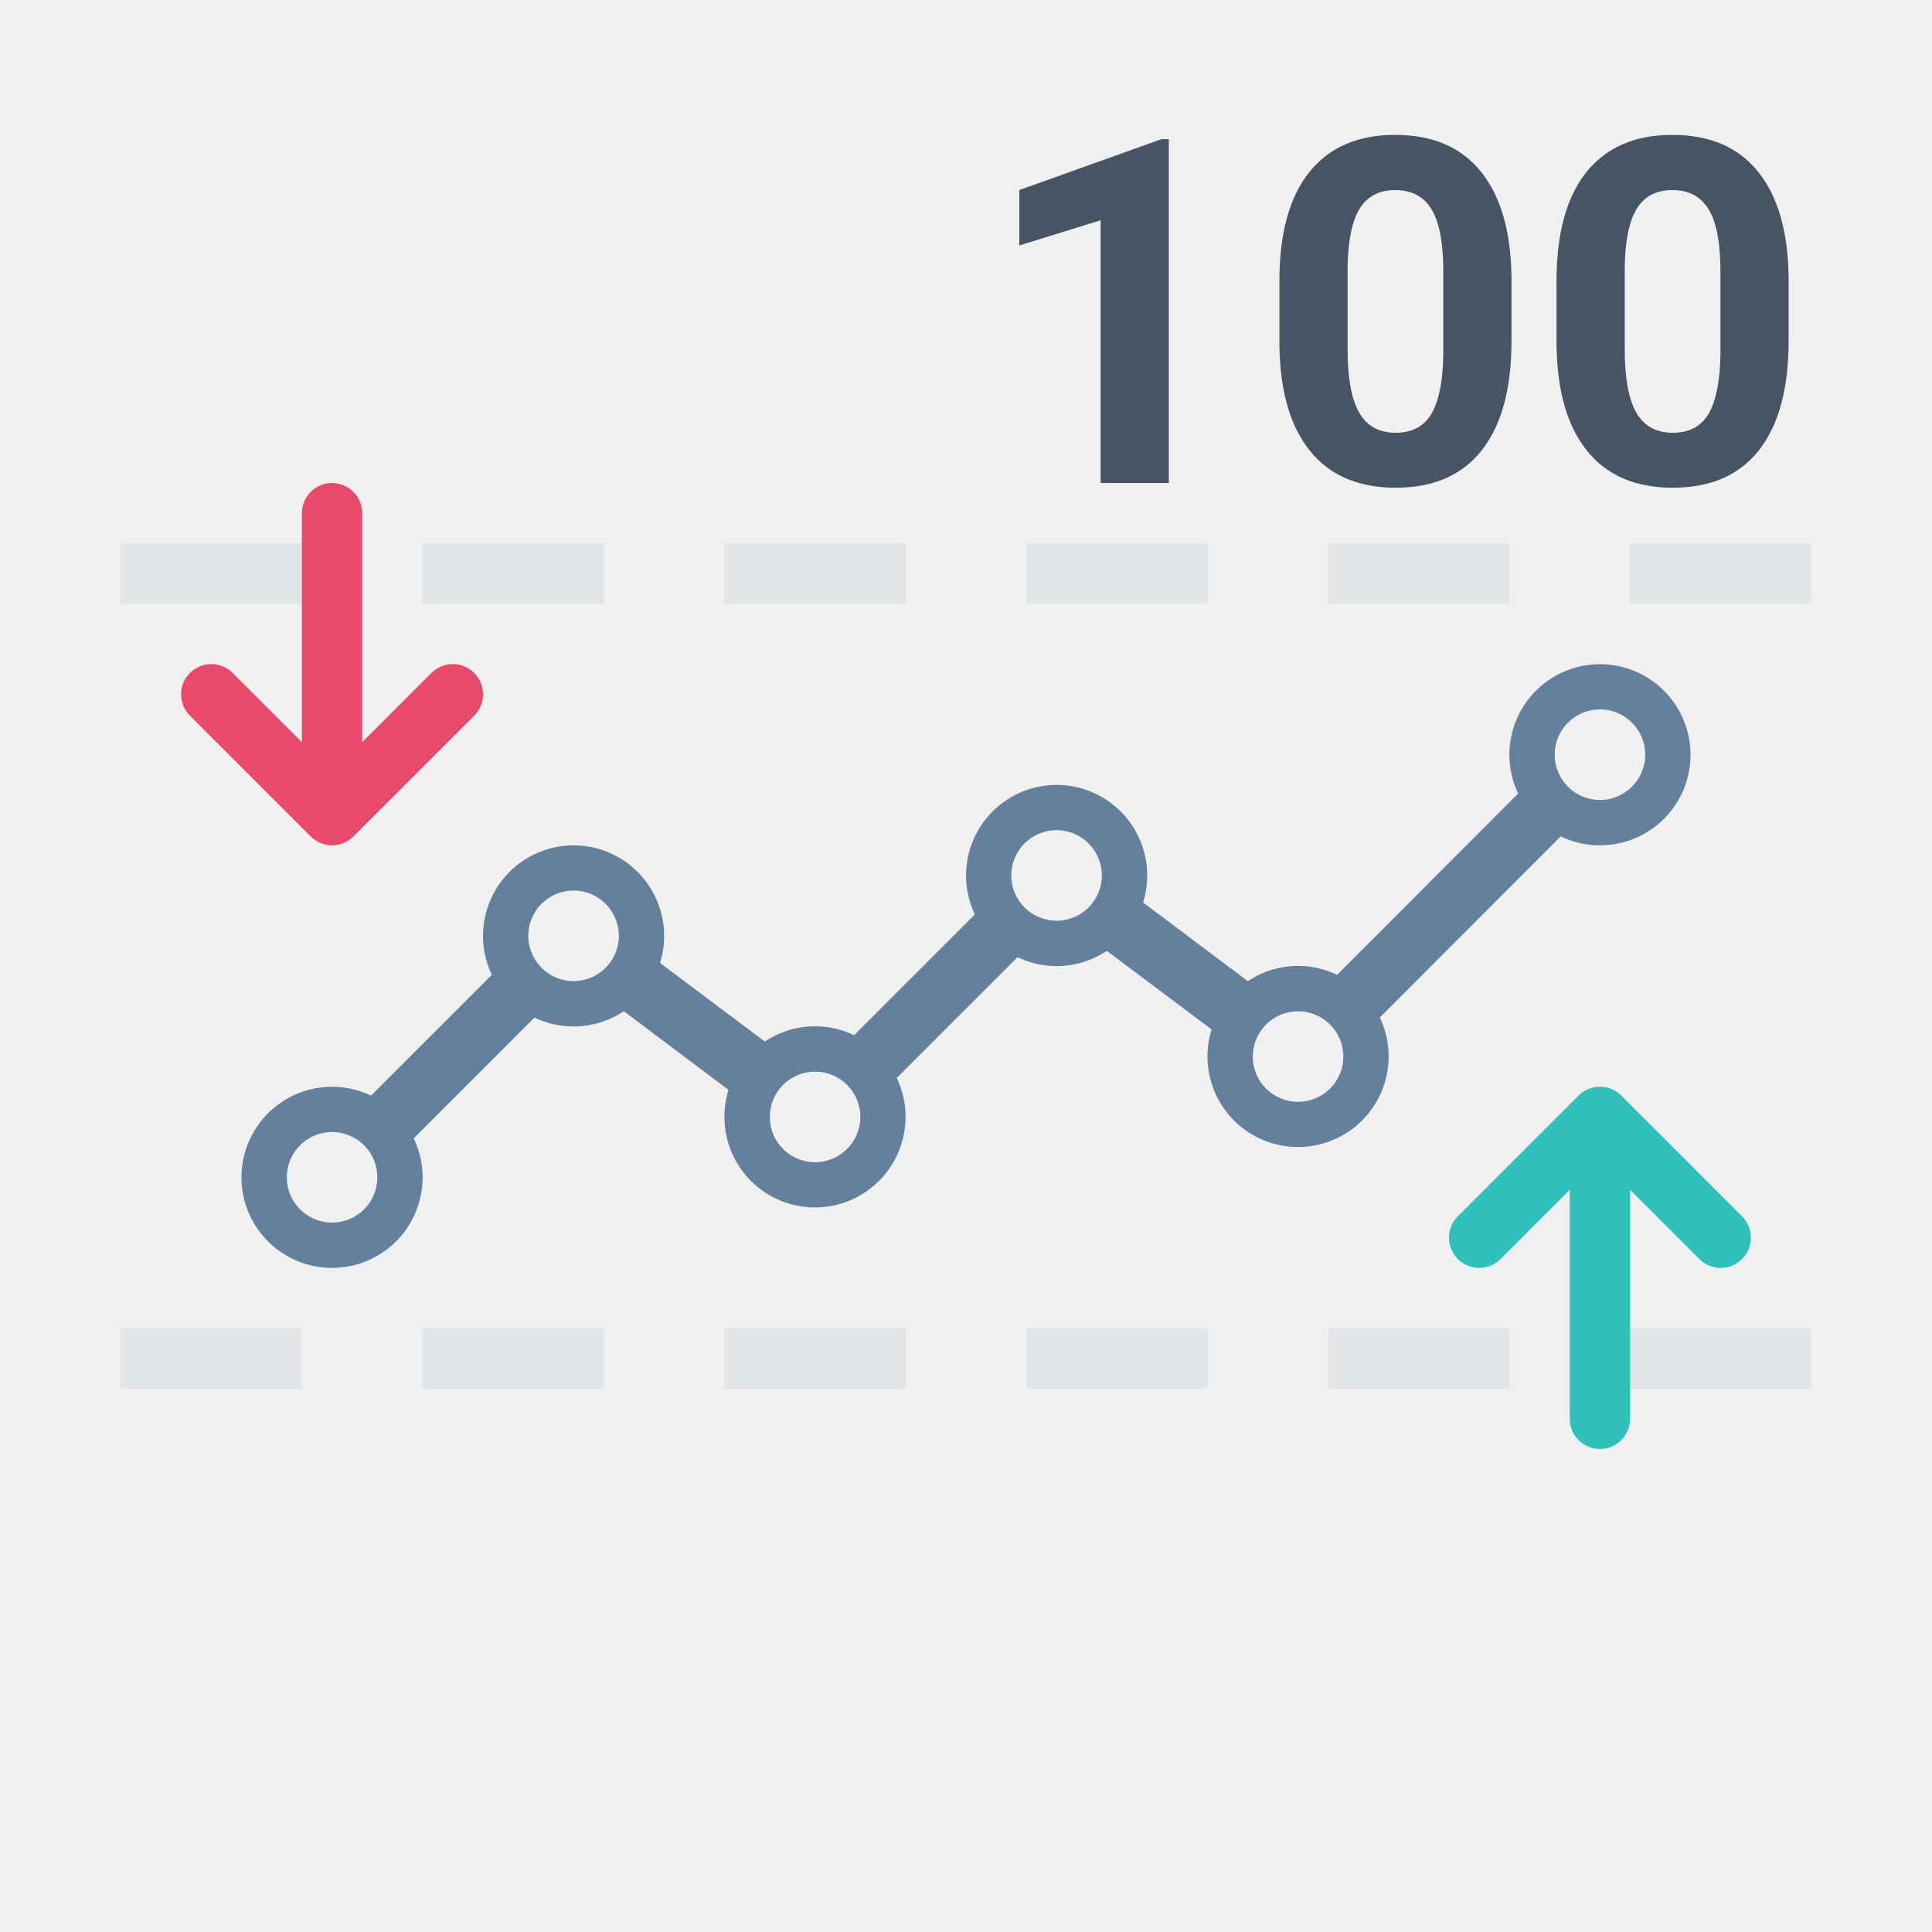
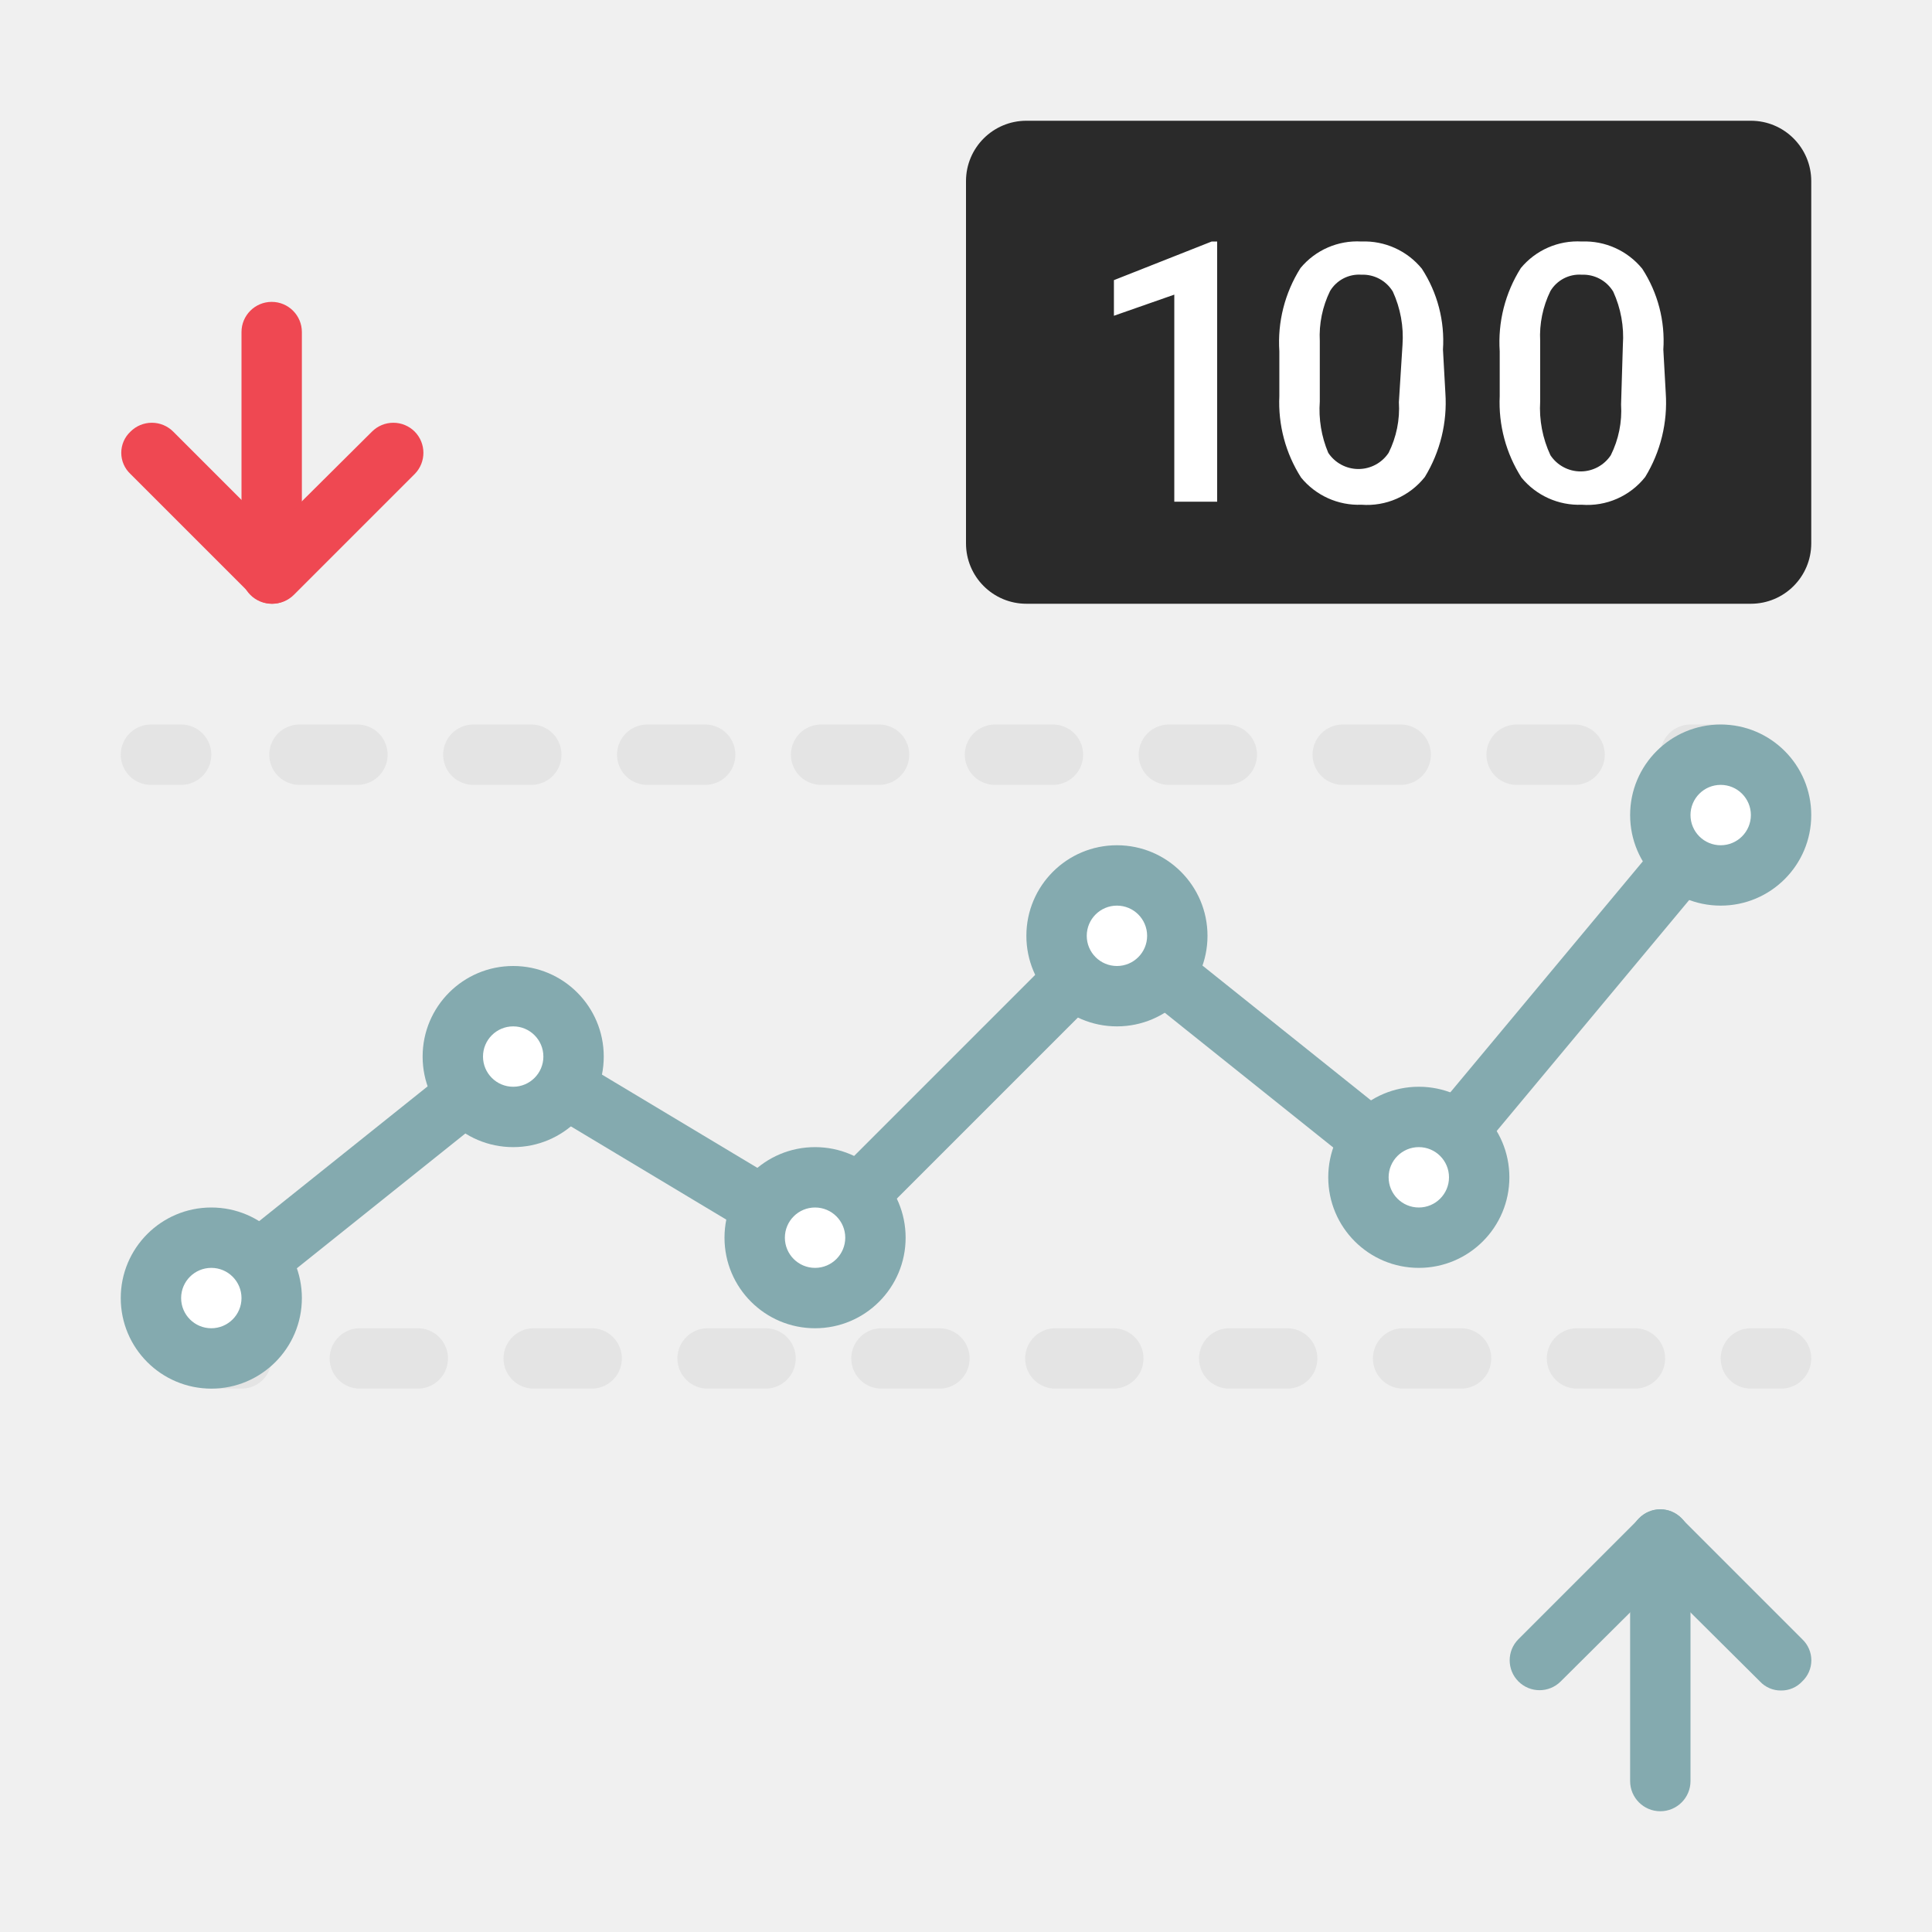
- <svg xmlns="http://www.w3.org/2000/svg" width="32" height="32">
-   <g fill="none" fill-rule="evenodd">
-     <path d="M2 9h3v1H2V9zm5 0h3v1H7V9zm5 0h3v1h-3V9zm5 0h3v1h-3V9zm5 0h3v1h-3V9zm5 0h3v1h-3V9zM2 22h3v1H2v-1zm5 0h3v1H7v-1zm5 0h3v1h-3v-1zm5 0h3v1h-3v-1zm5 0h3v1h-3v-1zm5 0h3v1h-3v-1z" fill-opacity=".109" fill="#64809C" />
-     <path d="M19.36 8h-1.13V3.648l-1.347.418v-.918l2.355-.843h.121V8zm5.675-2.352c0 .787-.163 1.388-.488 1.805-.326.417-.802.625-1.43.625-.62 0-1.094-.204-1.422-.613-.328-.409-.496-.995-.504-1.758V4.66c0-.794.165-1.397.495-1.808.329-.412.804-.618 1.423-.618.62 0 1.094.204 1.422.612.328.407.496.993.504 1.756v1.046zM23.906 4.5c0-.471-.064-.814-.193-1.03-.129-.214-.33-.322-.604-.322-.265 0-.461.103-.588.307-.126.205-.193.524-.2.96v1.382c0 .463.062.808.189 1.033.126.225.329.338.607.338.276 0 .475-.108.598-.324.122-.216.186-.547.191-.992V4.5zm5.719 1.148c0 .787-.163 1.388-.488 1.805-.326.417-.802.625-1.43.625-.62 0-1.094-.204-1.422-.613-.328-.409-.496-.995-.504-1.758V4.66c0-.794.165-1.397.494-1.808.33-.412.804-.618 1.424-.618.62 0 1.094.204 1.422.612.328.407.496.993.504 1.756v1.046zM28.496 4.5c0-.471-.064-.814-.193-1.03-.13-.214-.33-.322-.604-.322-.265 0-.461.103-.588.307-.126.205-.193.524-.2.96v1.382c0 .463.062.808.189 1.033.126.225.328.338.607.338.276 0 .475-.108.598-.324.122-.216.186-.547.191-.992V4.5z" fill="#465463" />
-     <path d="M25.145 13.144a1.5 1.5 0 1 1 .705.709l-2.996 3a1.5 1.5 0 1 1-2.786.198l-1.736-1.302a1.493 1.493 0 0 1-1.479.105l-2 2a1.5 1.5 0 1 1-2.786.198l-1.735-1.303a1.493 1.493 0 0 1-1.479.105l-2 2a1.5 1.5 0 1 1-.707-.707l2-2a1.5 1.5 0 1 1 2.786-.198l1.736 1.302a1.493 1.493 0 0 1 1.479-.105l2-2a1.5 1.5 0 1 1 2.786-.198l1.735 1.303a1.493 1.493 0 0 1 1.479-.105l2.998-3.002zM5.5 20.25a.75.75 0 1 0 0-1.5.75.75 0 0 0 0 1.5zm4-4a.75.75 0 1 0 0-1.5.75.75 0 0 0 0 1.5zm4 3a.75.75 0 1 0 0-1.5.75.75 0 0 0 0 1.5zm4-4a.75.75 0 1 0 0-1.5.75.75 0 0 0 0 1.5zm4 3a.75.75 0 1 0 0-1.5.75.75 0 0 0 0 1.5zm5-5a.75.75 0 1 0 0-1.5.75.75 0 0 0 0 1.5z" fill="#64809C" fill-rule="nonzero" />
-     <path d="M26 19.707l-1.146 1.147a.5.5 0 1 1-.708-.708l2-2a.5.5 0 0 1 .708 0l2 2a.5.5 0 1 1-.708.708L27 19.707V23.5a.5.5 0 0 1-1 0v-3.793z" fill="#32C0BD" fill-rule="nonzero" />
-     <path d="M5 12.293V8.5a.5.5 0 0 1 1 0v3.793l1.146-1.147a.5.5 0 1 1 .708.708l-2 2a.5.5 0 0 1-.708 0l-2-2a.5.5 0 1 1 .708-.708L5 12.293z" fill="#E94A6B" fill-rule="nonzero" />
-   </g>
+ <svg xmlns="http://www.w3.org/2000/svg" id="Layer_1" data-name="Layer 1" viewBox="0 0 32 32" height="32" width="32">
+   <defs>
+     <style>.cls-1,.cls-2,.cls-3,.cls-4{fill:none}.cls-1,.cls-2{stroke:#e4e4e4}.cls-1,.cls-2,.cls-4{stroke-linecap:round;stroke-linejoin:round}.cls-2{stroke-dasharray:.96 1.92}.cls-4{stroke:#84aaaf}.cls-5{fill:#fff}.cls-6{fill:#84aaaf}.cls-7{fill:#ef4852}.cls-8{fill:#2a2a2a}</style>
+   </defs>
+   <path class="cls-1" d="M28.5 12.5H28" />
+   <path class="cls-2" d="M26.08 12.5H3.96" />
+   <path class="cls-1" d="M3 12.5h-.5M29.5 22.5H29" />
+   <path class="cls-2" d="M27.08 22.5H4.96" />
+   <path class="cls-1" d="M4 22.5h-.5" />
+   <path class="cls-3" d="M.01-.12h32V32h-32z" />
+   <path class="cls-4" d="M3.5 21.5l5-4 5 3 5-5 5 4 5-6" />
+   <circle class="cls-5" cx="13.5" cy="20.5" r="1" />
+   <path class="cls-6" d="M13.5 20a.5.5 0 1 1-.5.5.5.5 0 0 1 .5-.5m0-1a1.5 1.5 0 1 0 1.5 1.5 1.5 1.5 0 0 0-1.5-1.5z" />
+   <circle class="cls-5" cx="23.5" cy="19.5" r="1" />
+   <path class="cls-6" d="M23.5 19a.5.5 0 1 1-.5.5.5.5 0 0 1 .5-.5m0-1a1.5 1.5 0 1 0 1.5 1.5 1.5 1.5 0 0 0-1.5-1.5z" />
+   <circle class="cls-5" cx="28.5" cy="13.5" r="1" />
+   <path class="cls-6" d="M28.5 13a.5.5 0 1 1-.5.5.5.5 0 0 1 .5-.5m0-1a1.5 1.5 0 1 0 1.5 1.5 1.5 1.5 0 0 0-1.5-1.5z" />
+   <circle class="cls-5" cx="18.5" cy="15.5" r="1" />
+   <path class="cls-6" d="M18.5 15a.5.5 0 1 1-.5.5.5.5 0 0 1 .5-.5m0-1a1.5 1.5 0 1 0 1.5 1.5 1.5 1.5 0 0 0-1.5-1.5z" />
+   <circle class="cls-5" cx="8.5" cy="17.5" r="1" />
+   <path class="cls-6" d="M8.5 17a.5.5 0 1 1-.5.5.5.5 0 0 1 .5-.5m0-1a1.5 1.5 0 1 0 1.5 1.5A1.5 1.5 0 0 0 8.5 16z" />
+   <circle class="cls-5" cx="3.5" cy="21.5" r="1" />
+   <path class="cls-6" d="M3.5 21a.5.5 0 1 1-.5.5.5.5 0 0 1 .5-.5m0-1A1.5 1.5 0 1 0 5 21.5 1.5 1.5 0 0 0 3.5 20z" />
+   <path class="cls-7" d="M4.5 10a.5.5 0 0 1-.5-.5v-4a.5.5 0 0 1 1 0v4a.5.5 0 0 1-.5.5z" />
+   <path class="cls-7" d="M4.51 10a.49.49 0 0 1-.35-.15l-2-2a.48.48 0 0 1 0-.7.5.5 0 0 1 .71 0l1.64 1.64 1.65-1.64a.5.5 0 0 1 .71 0 .5.5 0 0 1 0 .7l-2 2a.51.51 0 0 1-.36.15z" />
+   <path class="cls-6" d="M27.5 30a.5.5 0 0 1-.5-.5v-4a.5.5 0 0 1 1 0v4a.5.5 0 0 1-.5.5z" />
+   <path class="cls-6" d="M29.5 28a.47.47 0 0 1-.35-.15l-1.65-1.64-1.65 1.64a.49.49 0 0 1-.7-.7l2-2a.48.48 0 0 1 .7 0l2 2a.48.48 0 0 1 0 .7.47.47 0 0 1-.35.15z" />
+   <rect class="cls-8" x="16" y="2" width="14" height="8" rx="1" />
+   <path class="cls-5" d="M20.16 8.31h-.71V4.88l-1 .35v-.59L20.07 4h.09zM23.94 6.51a2.36 2.36 0 0 1-.34 1.39 1.22 1.22 0 0 1-1.05.46 1.23 1.23 0 0 1-1-.45 2.31 2.31 0 0 1-.36-1.35v-.74a2.3 2.3 0 0 1 .35-1.38A1.22 1.22 0 0 1 22.55 4a1.23 1.23 0 0 1 1 .45 2.19 2.19 0 0 1 .35 1.34zm-.71-.8a1.81 1.81 0 0 0-.16-.88.58.58 0 0 0-.52-.28.56.56 0 0 0-.52.27 1.69 1.69 0 0 0-.17.83v1a1.84 1.84 0 0 0 .14.85.6.6 0 0 0 1 0 1.65 1.65 0 0 0 .17-.84zM27.59 6.51a2.36 2.36 0 0 1-.34 1.39 1.22 1.22 0 0 1-1.05.46 1.23 1.23 0 0 1-1-.45 2.31 2.31 0 0 1-.36-1.35v-.74a2.3 2.3 0 0 1 .35-1.38A1.22 1.22 0 0 1 26.2 4a1.23 1.23 0 0 1 1 .45 2.19 2.19 0 0 1 .35 1.34zm-.71-.8a1.81 1.81 0 0 0-.16-.88.58.58 0 0 0-.52-.28.56.56 0 0 0-.52.27 1.69 1.69 0 0 0-.17.83v1a1.84 1.84 0 0 0 .17.89.6.6 0 0 0 1 0 1.65 1.65 0 0 0 .17-.84z" />
</svg>
